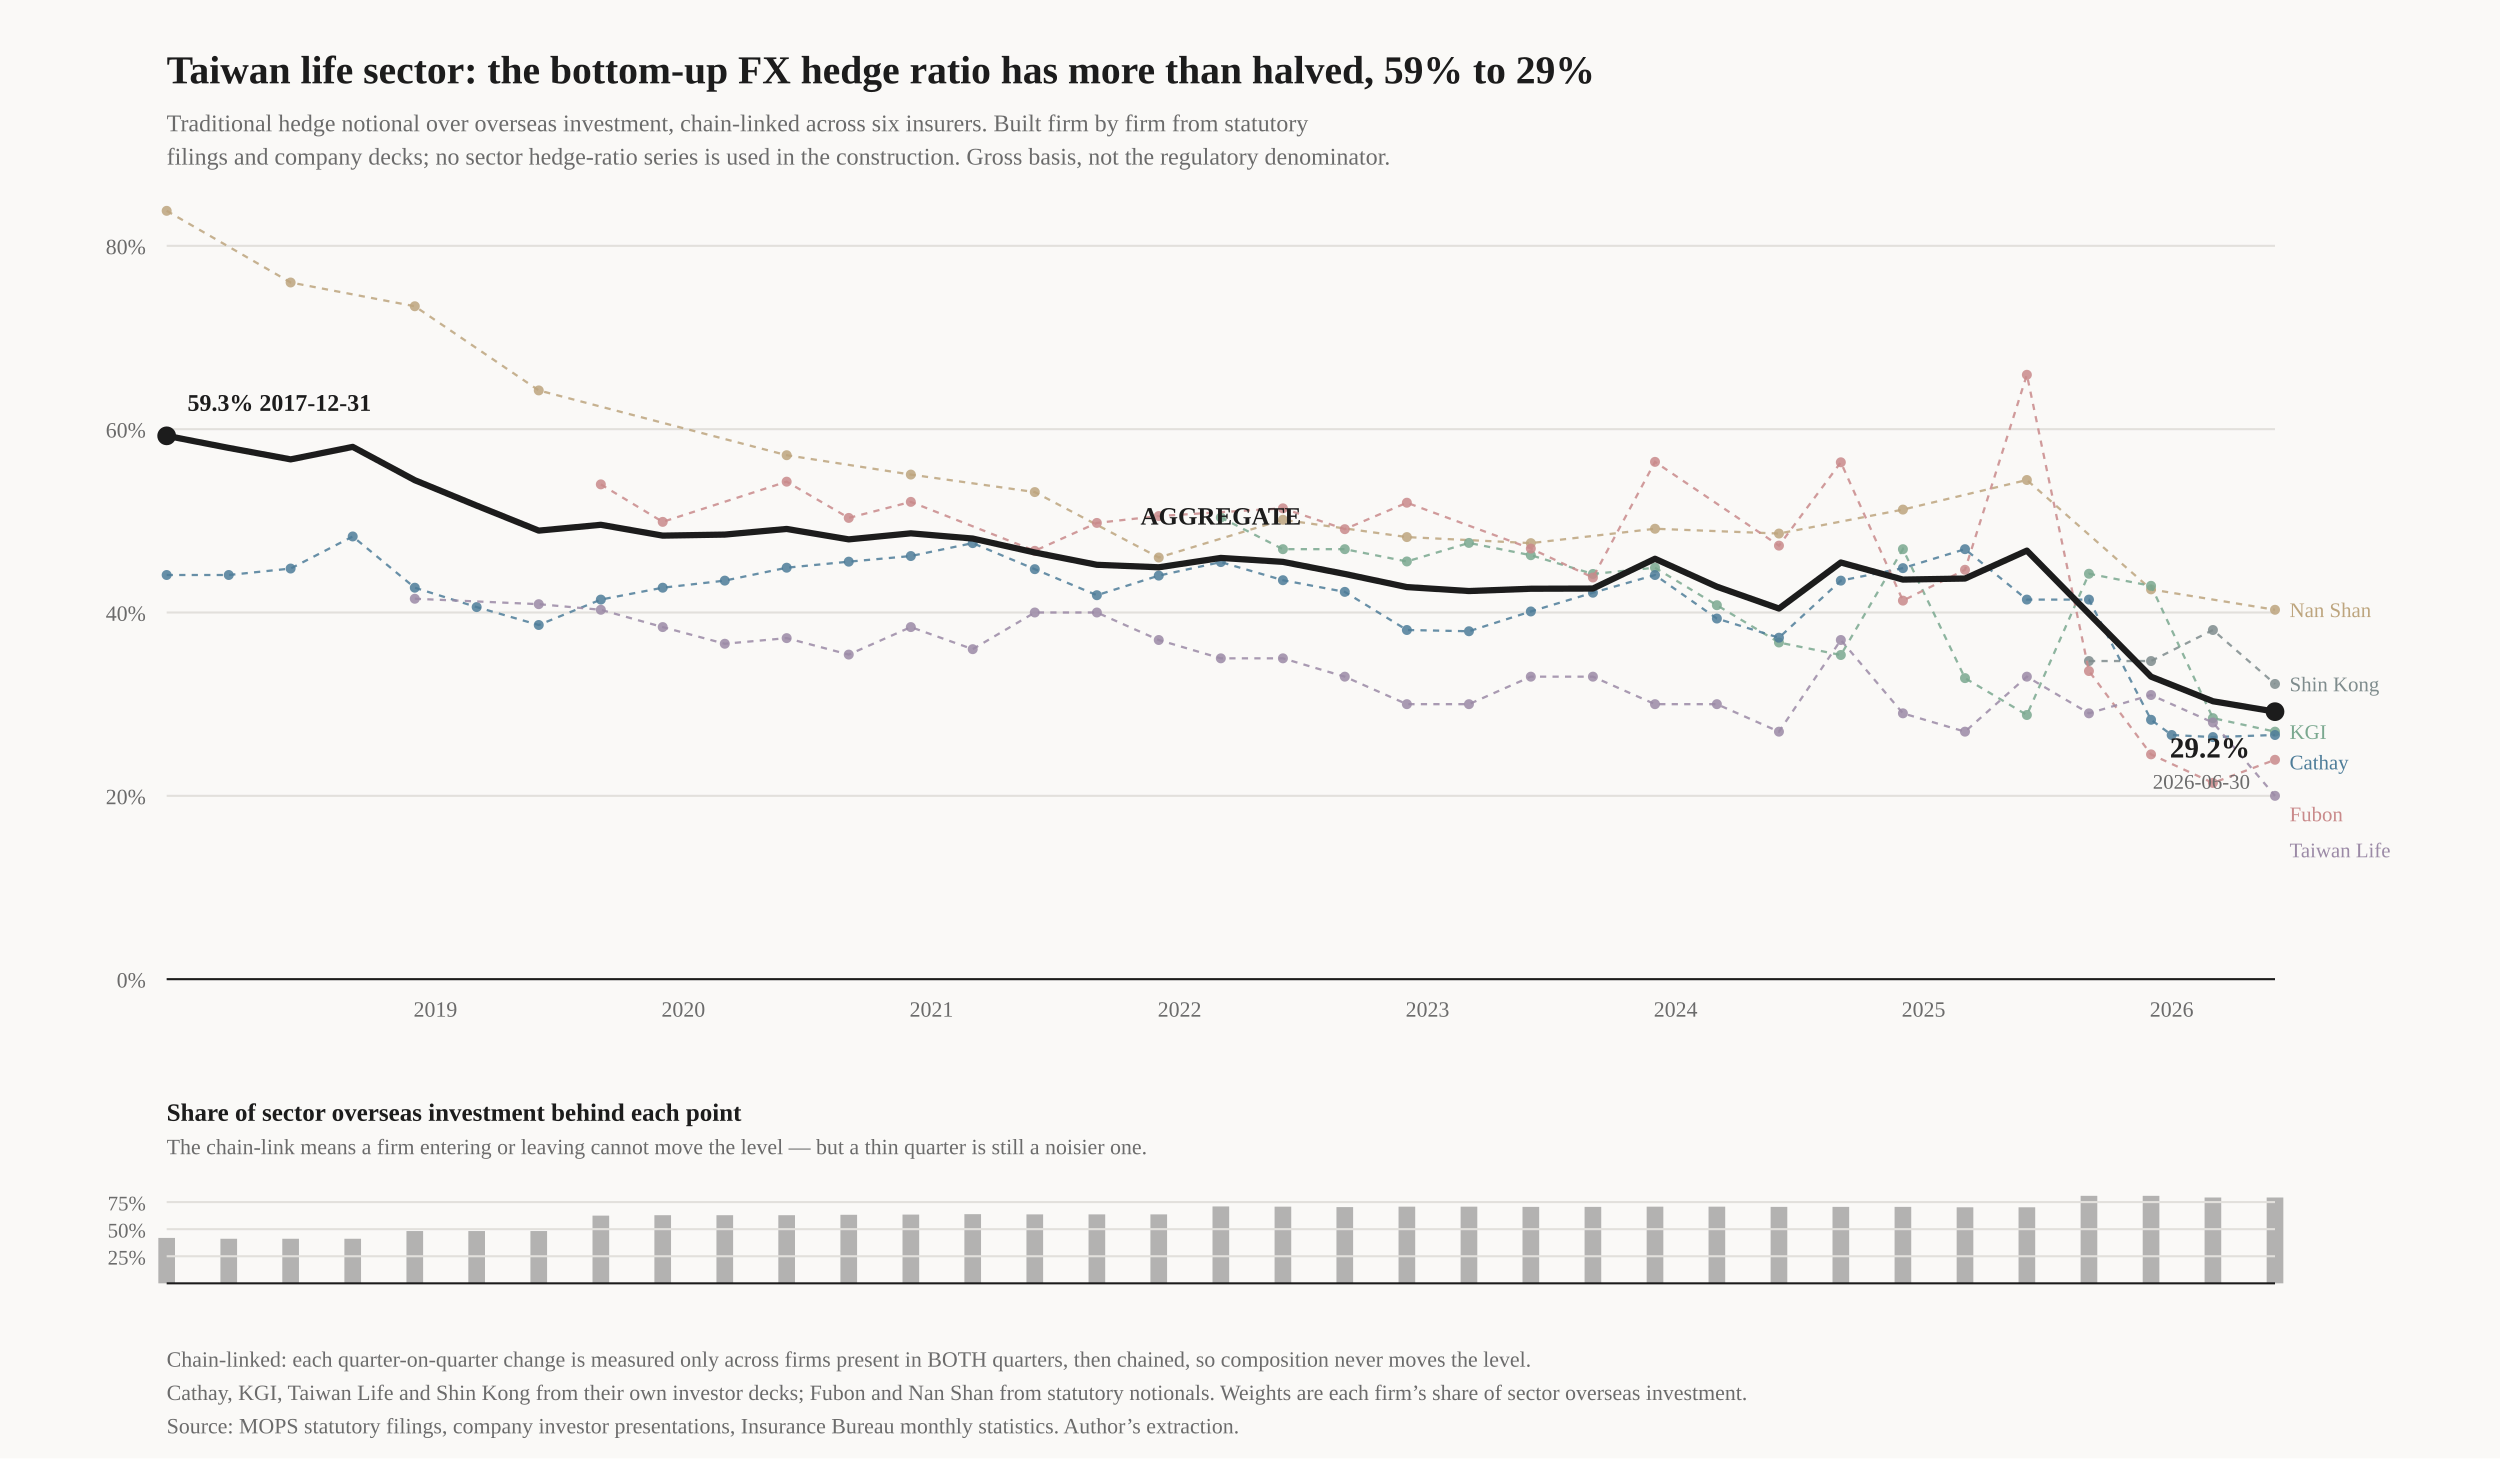
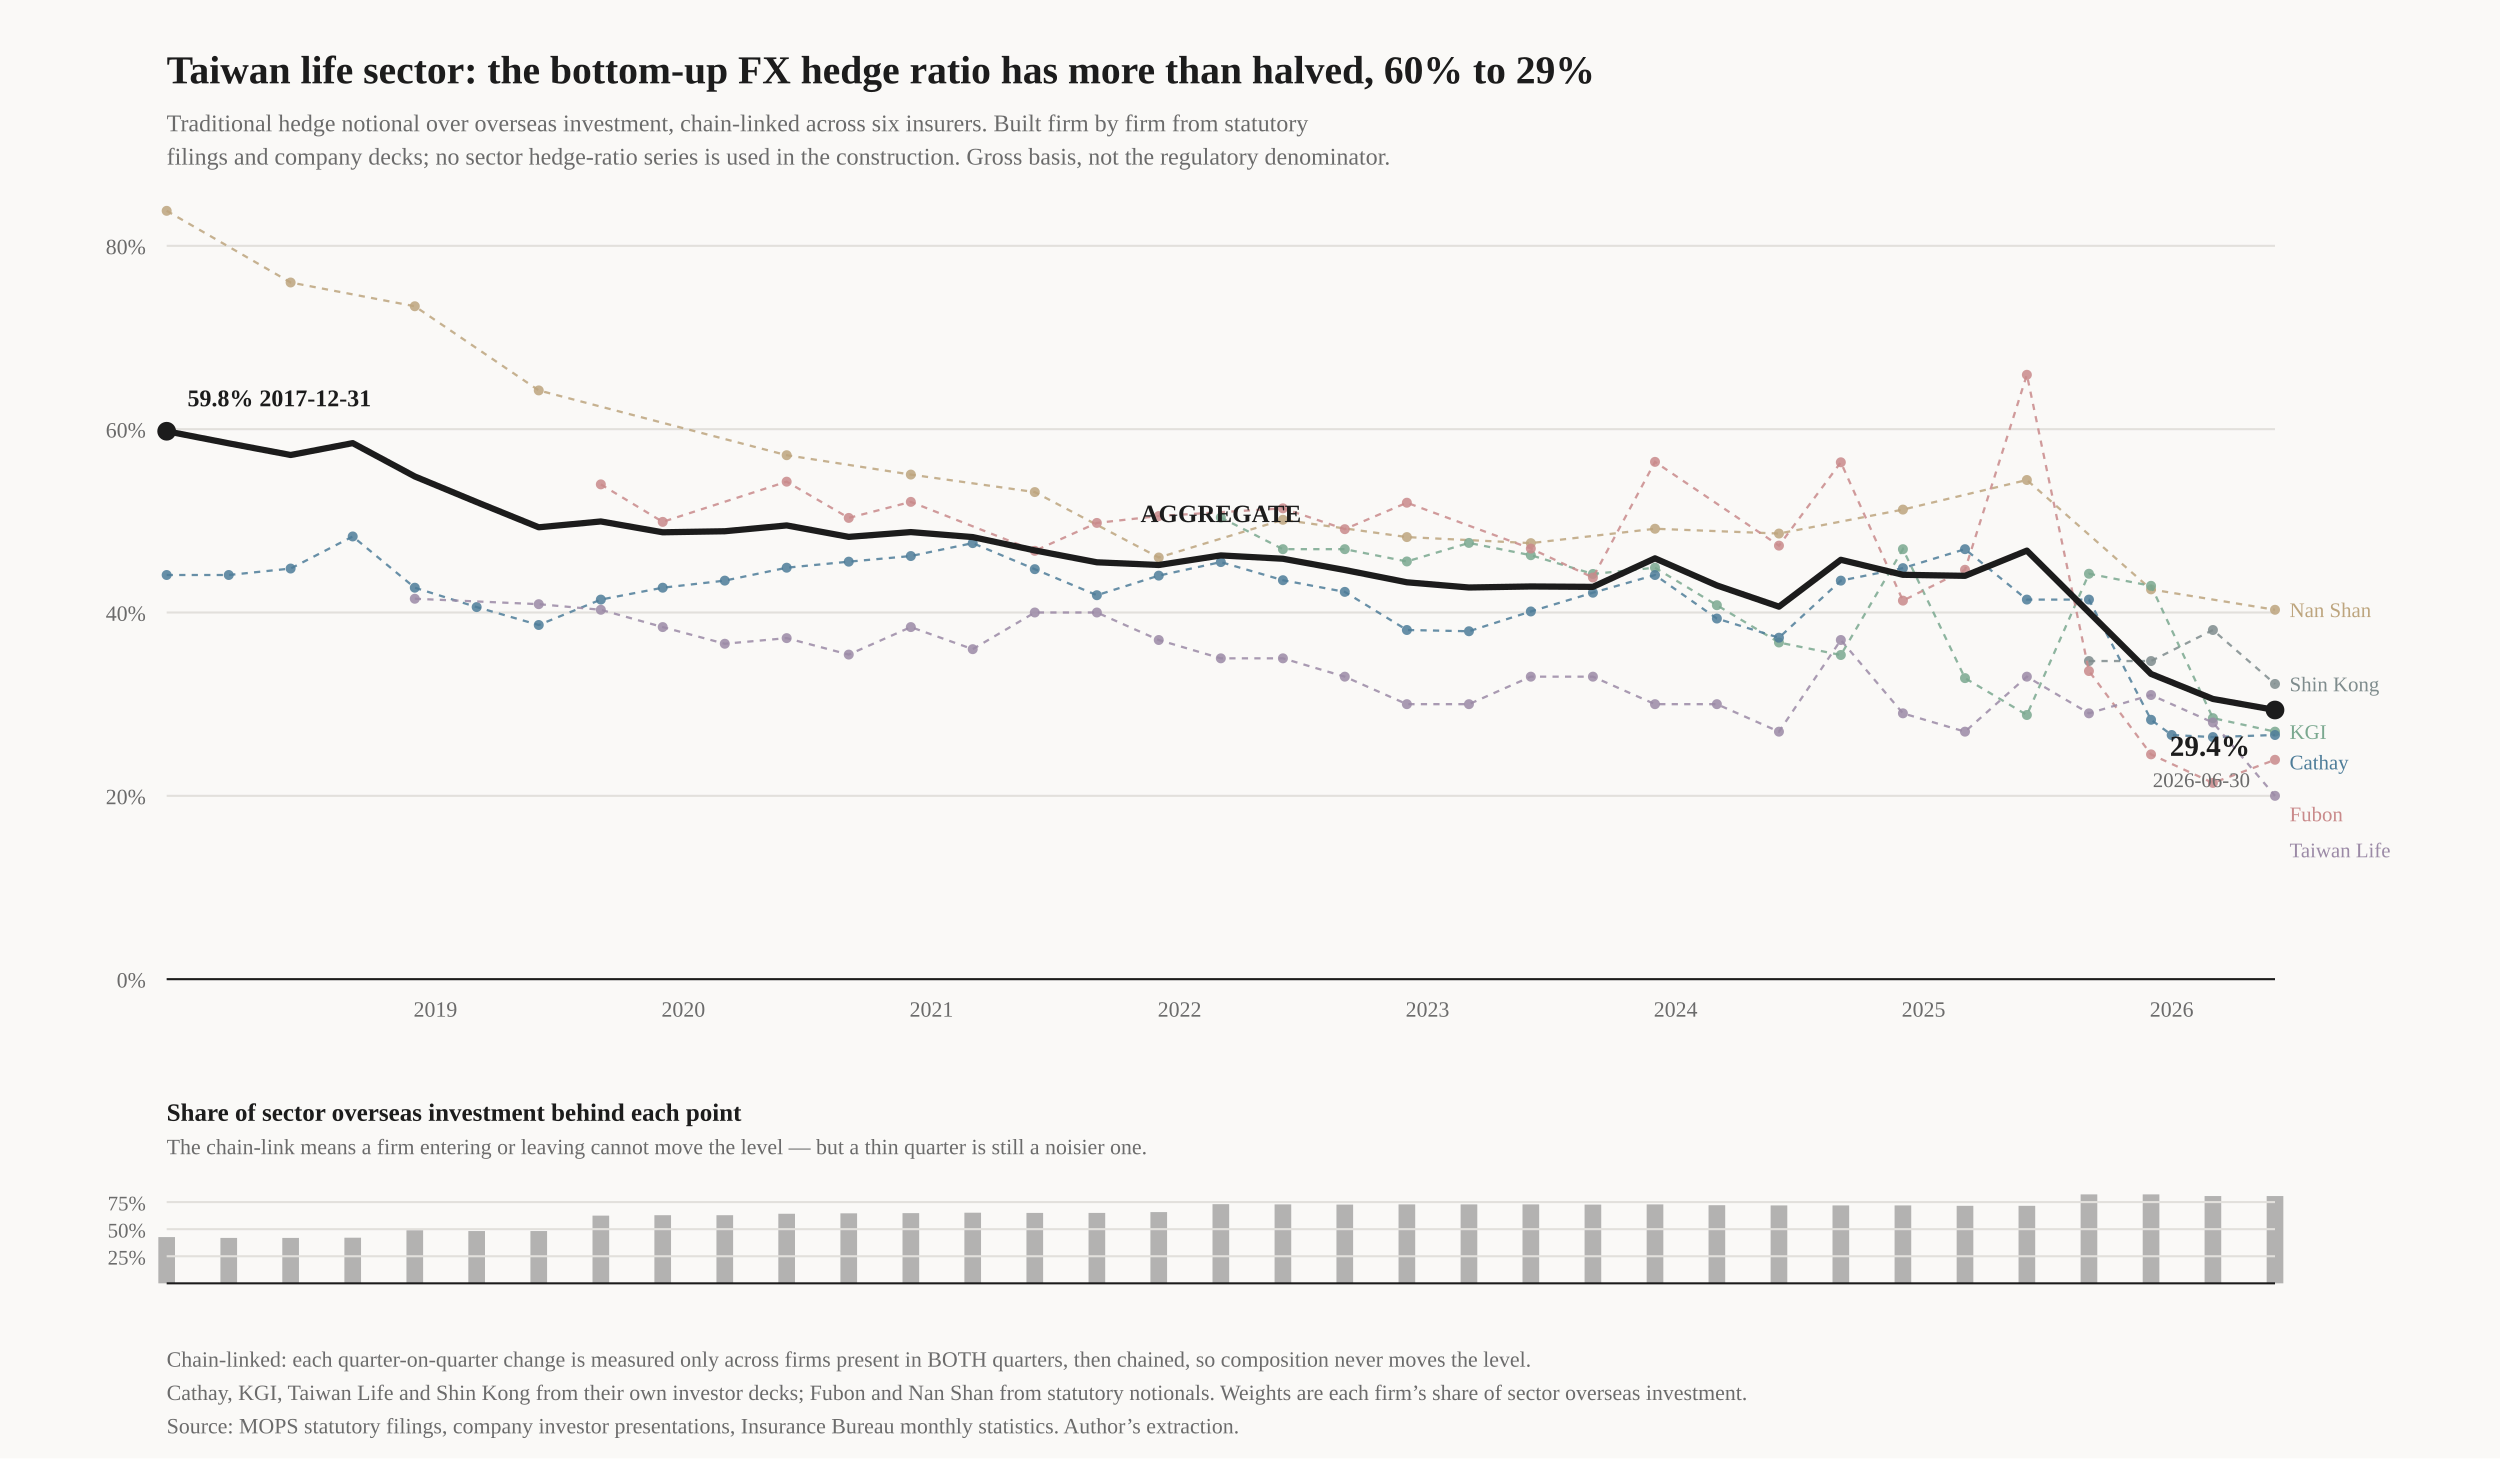
<svg xmlns="http://www.w3.org/2000/svg" width="1200" height="700" viewBox="0 0 1200 700">
  <rect width="1200" height="700" fill="#faf9f7" />
-   <text x="80.0" y="40.0" font-size="19" fill="#1c1c1c" text-anchor="start" font-weight="bold" font-family="Georgia,'Times New Roman',serif">Taiwan life sector: the bottom-up FX hedge ratio has more than halved, 59% to 29%</text>
+   <text x="80.0" y="40.0" font-size="19" fill="#1c1c1c" text-anchor="start" font-weight="bold" font-family="Georgia,'Times New Roman',serif">Taiwan life sector: the bottom-up FX hedge ratio has more than halved, 60% to 29%</text>
  <text x="80.0" y="63.0" font-size="11.5" fill="#6b6b6b" text-anchor="start" font-weight="normal" font-family="Georgia,'Times New Roman',serif">Traditional hedge notional over overseas investment, chain-linked across six insurers. Built firm by firm from statutory</text>
  <text x="80.0" y="79.0" font-size="11.5" fill="#6b6b6b" text-anchor="start" font-weight="normal" font-family="Georgia,'Times New Roman',serif">filings and company decks; no sector hedge-ratio series is used in the construction. Gross basis, not the regulatory denominator.</text>
  <line x1="80" y1="470.0" x2="1092" y2="470.0" stroke="#e2e0dc" stroke-width="1" />
  <text x="70.0" y="474.0" font-size="10.5" fill="#6b6b6b" text-anchor="end" font-weight="normal" font-family="Georgia,'Times New Roman',serif">0%</text>
  <line x1="80" y1="382.0" x2="1092" y2="382.0" stroke="#e2e0dc" stroke-width="1" />
  <text x="70.0" y="386.0" font-size="10.5" fill="#6b6b6b" text-anchor="end" font-weight="normal" font-family="Georgia,'Times New Roman',serif">20%</text>
  <line x1="80" y1="294.0" x2="1092" y2="294.0" stroke="#e2e0dc" stroke-width="1" />
  <text x="70.0" y="298.0" font-size="10.5" fill="#6b6b6b" text-anchor="end" font-weight="normal" font-family="Georgia,'Times New Roman',serif">40%</text>
  <line x1="80" y1="206.0" x2="1092" y2="206.0" stroke="#e2e0dc" stroke-width="1" />
  <text x="70.0" y="210.0" font-size="10.5" fill="#6b6b6b" text-anchor="end" font-weight="normal" font-family="Georgia,'Times New Roman',serif">60%</text>
  <line x1="80" y1="118.0" x2="1092" y2="118.0" stroke="#e2e0dc" stroke-width="1" />
  <text x="70.0" y="122.0" font-size="10.5" fill="#6b6b6b" text-anchor="end" font-weight="normal" font-family="Georgia,'Times New Roman',serif">80%</text>
  <text x="209.0" y="488.0" font-size="10.5" fill="#6b6b6b" text-anchor="middle" font-weight="normal" font-family="Georgia,'Times New Roman',serif">2019</text>
  <text x="328.0" y="488.0" font-size="10.5" fill="#6b6b6b" text-anchor="middle" font-weight="normal" font-family="Georgia,'Times New Roman',serif">2020</text>
  <text x="447.1" y="488.0" font-size="10.5" fill="#6b6b6b" text-anchor="middle" font-weight="normal" font-family="Georgia,'Times New Roman',serif">2021</text>
  <text x="566.2" y="488.0" font-size="10.5" fill="#6b6b6b" text-anchor="middle" font-weight="normal" font-family="Georgia,'Times New Roman',serif">2022</text>
  <text x="685.2" y="488.0" font-size="10.5" fill="#6b6b6b" text-anchor="middle" font-weight="normal" font-family="Georgia,'Times New Roman',serif">2023</text>
  <text x="804.3" y="488.0" font-size="10.5" fill="#6b6b6b" text-anchor="middle" font-weight="normal" font-family="Georgia,'Times New Roman',serif">2024</text>
  <text x="923.3" y="488.0" font-size="10.5" fill="#6b6b6b" text-anchor="middle" font-weight="normal" font-family="Georgia,'Times New Roman',serif">2025</text>
  <text x="1042.4" y="488.0" font-size="10.5" fill="#6b6b6b" text-anchor="middle" font-weight="normal" font-family="Georgia,'Times New Roman',serif">2026</text>
  <line x1="80" y1="470" x2="1092" y2="470" stroke="#1c1c1c" stroke-width="1" />
  <polyline points="80.0,101.2 139.5,135.6 199.1,147.0 258.6,187.4 377.6,218.5 437.2,227.8 496.7,236.2 556.2,267.6 615.8,249.5 675.3,257.8 734.8,260.7 794.4,253.8 853.9,256.1 913.4,244.6 972.9,230.4 1032.5,282.9 1092.0,292.7" fill="none" stroke="#bda57e" stroke-width="1.1" stroke-dasharray="3 3" opacity="0.85" />
  <circle cx="80.0" cy="101.2" r="2.4" fill="#bda57e" opacity="0.85" />
  <circle cx="139.5" cy="135.6" r="2.4" fill="#bda57e" opacity="0.85" />
  <circle cx="199.1" cy="147.0" r="2.4" fill="#bda57e" opacity="0.85" />
  <circle cx="258.6" cy="187.4" r="2.4" fill="#bda57e" opacity="0.85" />
  <circle cx="377.6" cy="218.5" r="2.4" fill="#bda57e" opacity="0.85" />
  <circle cx="437.2" cy="227.8" r="2.4" fill="#bda57e" opacity="0.85" />
  <circle cx="496.7" cy="236.2" r="2.4" fill="#bda57e" opacity="0.85" />
  <circle cx="556.2" cy="267.6" r="2.4" fill="#bda57e" opacity="0.85" />
  <circle cx="615.8" cy="249.5" r="2.4" fill="#bda57e" opacity="0.85" />
  <circle cx="675.3" cy="257.8" r="2.4" fill="#bda57e" opacity="0.85" />
  <circle cx="734.8" cy="260.7" r="2.4" fill="#bda57e" opacity="0.85" />
  <circle cx="794.4" cy="253.8" r="2.4" fill="#bda57e" opacity="0.85" />
  <circle cx="853.9" cy="256.1" r="2.4" fill="#bda57e" opacity="0.85" />
  <circle cx="913.4" cy="244.6" r="2.4" fill="#bda57e" opacity="0.85" />
  <circle cx="972.9" cy="230.4" r="2.4" fill="#bda57e" opacity="0.85" />
  <circle cx="1032.5" cy="282.9" r="2.4" fill="#bda57e" opacity="0.85" />
  <circle cx="1092.0" cy="292.7" r="2.4" fill="#bda57e" opacity="0.85" />
  <text x="1099.0" y="296.2" font-size="10" fill="#bda57e" text-anchor="start" font-weight="normal" font-family="Georgia,'Times New Roman',serif">Nan Shan</text>
  <polyline points="1002.7,317.3 1032.5,317.3 1062.2,302.4 1092.0,328.3" fill="none" stroke="#7f8c8d" stroke-width="1.1" stroke-dasharray="3 3" opacity="0.85" />
  <circle cx="1002.7" cy="317.3" r="2.4" fill="#7f8c8d" opacity="0.85" />
  <circle cx="1032.5" cy="317.3" r="2.4" fill="#7f8c8d" opacity="0.85" />
  <circle cx="1062.2" cy="302.4" r="2.4" fill="#7f8c8d" opacity="0.85" />
  <circle cx="1092.0" cy="328.3" r="2.4" fill="#7f8c8d" opacity="0.85" />
  <text x="1099.0" y="331.8" font-size="10" fill="#7f8c8d" text-anchor="start" font-weight="normal" font-family="Georgia,'Times New Roman',serif">Shin Kong</text>
  <polyline points="586.0,248.4 615.8,263.6 645.5,263.6 675.3,269.5 705.1,260.6 734.8,266.5 764.6,275.5 794.4,272.5 824.1,290.5 853.9,308.4 883.6,314.4 913.4,263.6 943.2,325.5 972.9,343.2 1002.7,275.4 1032.5,281.2 1062.2,344.7 1092.0,351.2" fill="none" stroke="#7aa88f" stroke-width="1.1" stroke-dasharray="3 3" opacity="0.85" />
  <circle cx="586.0" cy="248.4" r="2.4" fill="#7aa88f" opacity="0.85" />
  <circle cx="615.8" cy="263.6" r="2.4" fill="#7aa88f" opacity="0.85" />
  <circle cx="645.5" cy="263.6" r="2.4" fill="#7aa88f" opacity="0.85" />
  <circle cx="675.3" cy="269.5" r="2.4" fill="#7aa88f" opacity="0.85" />
  <circle cx="705.1" cy="260.6" r="2.4" fill="#7aa88f" opacity="0.85" />
  <circle cx="734.8" cy="266.5" r="2.4" fill="#7aa88f" opacity="0.85" />
  <circle cx="764.6" cy="275.5" r="2.4" fill="#7aa88f" opacity="0.85" />
  <circle cx="794.4" cy="272.5" r="2.4" fill="#7aa88f" opacity="0.85" />
  <circle cx="824.1" cy="290.5" r="2.4" fill="#7aa88f" opacity="0.85" />
  <circle cx="853.9" cy="308.4" r="2.4" fill="#7aa88f" opacity="0.85" />
  <circle cx="883.6" cy="314.4" r="2.4" fill="#7aa88f" opacity="0.85" />
  <circle cx="913.4" cy="263.6" r="2.4" fill="#7aa88f" opacity="0.85" />
  <circle cx="943.2" cy="325.5" r="2.4" fill="#7aa88f" opacity="0.85" />
  <circle cx="972.9" cy="343.2" r="2.4" fill="#7aa88f" opacity="0.85" />
  <circle cx="1002.7" cy="275.4" r="2.4" fill="#7aa88f" opacity="0.85" />
  <circle cx="1032.5" cy="281.2" r="2.4" fill="#7aa88f" opacity="0.85" />
  <circle cx="1062.2" cy="344.7" r="2.4" fill="#7aa88f" opacity="0.85" />
  <circle cx="1092.0" cy="351.2" r="2.4" fill="#7aa88f" opacity="0.85" />
  <text x="1099.0" y="354.7" font-size="10" fill="#7aa88f" text-anchor="start" font-weight="normal" font-family="Georgia,'Times New Roman',serif">KGI</text>
  <polyline points="80.0,276.0 109.8,276.0 139.5,272.9 169.3,257.5 199.1,282.1 228.8,291.4 258.6,300.0 288.4,287.8 318.1,282.1 347.9,278.7 377.6,272.5 407.4,269.6 437.2,266.9 466.9,260.7 496.7,273.2 526.5,285.7 556.2,276.3 586.0,269.8 615.8,278.5 645.5,284.1 675.3,302.4 705.1,303.0 734.8,293.5 764.6,284.5 794.4,276.0 824.1,296.9 853.9,306.1 883.6,278.7 913.4,272.7 943.2,263.6 972.9,287.8 1002.7,287.8 1032.5,345.5 1042.4,352.8 1062.2,353.8 1092.0,352.8" fill="none" stroke="#4e7d99" stroke-width="1.1" stroke-dasharray="3 3" opacity="0.85" />
  <circle cx="80.0" cy="276.0" r="2.4" fill="#4e7d99" opacity="0.85" />
  <circle cx="109.8" cy="276.0" r="2.4" fill="#4e7d99" opacity="0.85" />
  <circle cx="139.5" cy="272.9" r="2.4" fill="#4e7d99" opacity="0.85" />
  <circle cx="169.3" cy="257.5" r="2.4" fill="#4e7d99" opacity="0.85" />
  <circle cx="199.1" cy="282.1" r="2.4" fill="#4e7d99" opacity="0.85" />
  <circle cx="228.8" cy="291.4" r="2.4" fill="#4e7d99" opacity="0.85" />
  <circle cx="258.6" cy="300.0" r="2.4" fill="#4e7d99" opacity="0.85" />
  <circle cx="288.4" cy="287.8" r="2.4" fill="#4e7d99" opacity="0.85" />
  <circle cx="318.1" cy="282.1" r="2.4" fill="#4e7d99" opacity="0.85" />
  <circle cx="347.9" cy="278.7" r="2.4" fill="#4e7d99" opacity="0.85" />
  <circle cx="377.6" cy="272.5" r="2.4" fill="#4e7d99" opacity="0.85" />
  <circle cx="407.4" cy="269.6" r="2.4" fill="#4e7d99" opacity="0.85" />
  <circle cx="437.2" cy="266.9" r="2.4" fill="#4e7d99" opacity="0.85" />
  <circle cx="466.9" cy="260.7" r="2.4" fill="#4e7d99" opacity="0.85" />
  <circle cx="496.7" cy="273.2" r="2.4" fill="#4e7d99" opacity="0.85" />
  <circle cx="526.5" cy="285.7" r="2.4" fill="#4e7d99" opacity="0.85" />
  <circle cx="556.2" cy="276.3" r="2.4" fill="#4e7d99" opacity="0.85" />
  <circle cx="586.0" cy="269.8" r="2.4" fill="#4e7d99" opacity="0.85" />
  <circle cx="615.8" cy="278.5" r="2.4" fill="#4e7d99" opacity="0.85" />
  <circle cx="645.5" cy="284.1" r="2.4" fill="#4e7d99" opacity="0.85" />
  <circle cx="675.3" cy="302.4" r="2.4" fill="#4e7d99" opacity="0.85" />
  <circle cx="705.1" cy="303.0" r="2.4" fill="#4e7d99" opacity="0.85" />
  <circle cx="734.8" cy="293.5" r="2.4" fill="#4e7d99" opacity="0.85" />
  <circle cx="764.6" cy="284.5" r="2.4" fill="#4e7d99" opacity="0.85" />
  <circle cx="794.4" cy="276.0" r="2.4" fill="#4e7d99" opacity="0.85" />
  <circle cx="824.1" cy="296.9" r="2.4" fill="#4e7d99" opacity="0.85" />
  <circle cx="853.9" cy="306.1" r="2.4" fill="#4e7d99" opacity="0.85" />
  <circle cx="883.6" cy="278.7" r="2.4" fill="#4e7d99" opacity="0.85" />
  <circle cx="913.4" cy="272.7" r="2.4" fill="#4e7d99" opacity="0.85" />
  <circle cx="943.2" cy="263.6" r="2.4" fill="#4e7d99" opacity="0.85" />
  <circle cx="972.9" cy="287.8" r="2.4" fill="#4e7d99" opacity="0.85" />
  <circle cx="1002.7" cy="287.8" r="2.4" fill="#4e7d99" opacity="0.85" />
  <circle cx="1032.5" cy="345.5" r="2.4" fill="#4e7d99" opacity="0.85" />
  <circle cx="1042.4" cy="352.8" r="2.4" fill="#4e7d99" opacity="0.85" />
  <circle cx="1062.2" cy="353.8" r="2.4" fill="#4e7d99" opacity="0.85" />
  <circle cx="1092.0" cy="352.8" r="2.4" fill="#4e7d99" opacity="0.85" />
  <text x="1099.0" y="369.3" font-size="10" fill="#4e7d99" text-anchor="start" font-weight="normal" font-family="Georgia,'Times New Roman',serif">Cathay</text>
  <polyline points="288.4,232.5 318.1,250.5 377.6,231.2 407.4,248.6 437.2,240.9 496.7,264.4 526.5,251.0 556.2,247.7 615.8,244.0 645.5,254.0 675.3,241.3 734.8,263.3 764.6,277.2 794.4,221.7 853.9,261.9 883.6,221.9 913.4,288.3 943.2,273.5 972.9,179.9 1002.7,322.1 1032.5,362.1 1062.2,375.8 1092.0,364.7" fill="none" stroke="#c98a8b" stroke-width="1.1" stroke-dasharray="3 3" opacity="0.85" />
  <circle cx="288.4" cy="232.5" r="2.4" fill="#c98a8b" opacity="0.85" />
  <circle cx="318.1" cy="250.5" r="2.4" fill="#c98a8b" opacity="0.85" />
  <circle cx="377.6" cy="231.2" r="2.4" fill="#c98a8b" opacity="0.85" />
  <circle cx="407.4" cy="248.6" r="2.4" fill="#c98a8b" opacity="0.85" />
  <circle cx="437.2" cy="240.9" r="2.4" fill="#c98a8b" opacity="0.85" />
  <circle cx="496.7" cy="264.4" r="2.4" fill="#c98a8b" opacity="0.85" />
  <circle cx="526.5" cy="251.0" r="2.4" fill="#c98a8b" opacity="0.85" />
  <circle cx="556.2" cy="247.7" r="2.4" fill="#c98a8b" opacity="0.85" />
  <circle cx="615.8" cy="244.0" r="2.4" fill="#c98a8b" opacity="0.85" />
  <circle cx="645.5" cy="254.0" r="2.4" fill="#c98a8b" opacity="0.85" />
  <circle cx="675.3" cy="241.3" r="2.4" fill="#c98a8b" opacity="0.85" />
  <circle cx="734.8" cy="263.3" r="2.4" fill="#c98a8b" opacity="0.85" />
  <circle cx="764.6" cy="277.2" r="2.4" fill="#c98a8b" opacity="0.85" />
  <circle cx="794.4" cy="221.7" r="2.4" fill="#c98a8b" opacity="0.85" />
  <circle cx="853.9" cy="261.9" r="2.4" fill="#c98a8b" opacity="0.85" />
  <circle cx="883.6" cy="221.9" r="2.4" fill="#c98a8b" opacity="0.85" />
  <circle cx="913.4" cy="288.3" r="2.4" fill="#c98a8b" opacity="0.85" />
  <circle cx="943.2" cy="273.5" r="2.4" fill="#c98a8b" opacity="0.85" />
  <circle cx="972.9" cy="179.9" r="2.4" fill="#c98a8b" opacity="0.85" />
  <circle cx="1002.7" cy="322.1" r="2.4" fill="#c98a8b" opacity="0.85" />
  <circle cx="1032.5" cy="362.1" r="2.4" fill="#c98a8b" opacity="0.85" />
  <circle cx="1062.2" cy="375.8" r="2.4" fill="#c98a8b" opacity="0.85" />
  <circle cx="1092.0" cy="364.7" r="2.4" fill="#c98a8b" opacity="0.85" />
  <text x="1099.0" y="394.2" font-size="10" fill="#c98a8b" text-anchor="start" font-weight="normal" font-family="Georgia,'Times New Roman',serif">Fubon</text>
  <polyline points="199.1,287.4 258.6,290.0 288.4,292.7 318.1,301.0 347.9,309.0 377.6,306.3 407.4,314.2 437.2,301.0 466.9,311.6 496.7,294.0 526.5,294.0 556.2,307.2 586.0,316.0 615.8,316.0 645.5,324.8 675.3,338.0 705.1,338.0 734.8,324.8 764.6,324.8 794.4,338.0 824.1,338.0 853.9,351.2 883.6,307.2 913.4,342.4 943.2,351.2 972.9,324.8 1002.7,342.4 1032.5,333.6 1062.2,346.8 1092.0,382.0" fill="none" stroke="#9b8aa6" stroke-width="1.1" stroke-dasharray="3 3" opacity="0.85" />
  <circle cx="199.1" cy="287.4" r="2.4" fill="#9b8aa6" opacity="0.85" />
  <circle cx="258.6" cy="290.0" r="2.4" fill="#9b8aa6" opacity="0.85" />
  <circle cx="288.4" cy="292.7" r="2.4" fill="#9b8aa6" opacity="0.85" />
  <circle cx="318.1" cy="301.0" r="2.4" fill="#9b8aa6" opacity="0.85" />
  <circle cx="347.9" cy="309.0" r="2.4" fill="#9b8aa6" opacity="0.85" />
  <circle cx="377.6" cy="306.3" r="2.4" fill="#9b8aa6" opacity="0.85" />
  <circle cx="407.4" cy="314.2" r="2.4" fill="#9b8aa6" opacity="0.85" />
  <circle cx="437.2" cy="301.0" r="2.4" fill="#9b8aa6" opacity="0.85" />
  <circle cx="466.9" cy="311.6" r="2.4" fill="#9b8aa6" opacity="0.85" />
  <circle cx="496.7" cy="294.0" r="2.4" fill="#9b8aa6" opacity="0.85" />
  <circle cx="526.5" cy="294.0" r="2.4" fill="#9b8aa6" opacity="0.85" />
  <circle cx="556.2" cy="307.2" r="2.4" fill="#9b8aa6" opacity="0.85" />
  <circle cx="586.0" cy="316.0" r="2.4" fill="#9b8aa6" opacity="0.85" />
  <circle cx="615.8" cy="316.0" r="2.4" fill="#9b8aa6" opacity="0.85" />
  <circle cx="645.5" cy="324.8" r="2.4" fill="#9b8aa6" opacity="0.85" />
  <circle cx="675.3" cy="338.0" r="2.4" fill="#9b8aa6" opacity="0.85" />
  <circle cx="705.1" cy="338.0" r="2.4" fill="#9b8aa6" opacity="0.85" />
  <circle cx="734.8" cy="324.8" r="2.4" fill="#9b8aa6" opacity="0.85" />
  <circle cx="764.6" cy="324.8" r="2.4" fill="#9b8aa6" opacity="0.85" />
  <circle cx="794.4" cy="338.0" r="2.4" fill="#9b8aa6" opacity="0.85" />
  <circle cx="824.1" cy="338.0" r="2.4" fill="#9b8aa6" opacity="0.85" />
  <circle cx="853.9" cy="351.2" r="2.4" fill="#9b8aa6" opacity="0.85" />
  <circle cx="883.6" cy="307.2" r="2.4" fill="#9b8aa6" opacity="0.85" />
  <circle cx="913.4" cy="342.4" r="2.4" fill="#9b8aa6" opacity="0.85" />
  <circle cx="943.2" cy="351.2" r="2.4" fill="#9b8aa6" opacity="0.85" />
  <circle cx="972.9" cy="324.8" r="2.4" fill="#9b8aa6" opacity="0.85" />
  <circle cx="1002.7" cy="342.4" r="2.4" fill="#9b8aa6" opacity="0.85" />
  <circle cx="1032.5" cy="333.6" r="2.4" fill="#9b8aa6" opacity="0.85" />
  <circle cx="1062.2" cy="346.8" r="2.4" fill="#9b8aa6" opacity="0.85" />
  <circle cx="1092.0" cy="382.0" r="2.4" fill="#9b8aa6" opacity="0.85" />
  <text x="1099.0" y="411.5" font-size="10" fill="#9b8aa6" text-anchor="start" font-weight="normal" font-family="Georgia,'Times New Roman',serif">Taiwan Life</text>
-   <polyline points="80.0,209.2 109.8,215.0 139.5,220.5 169.3,214.5 199.1,230.5 228.8,242.7 258.6,254.7 288.4,251.9 318.1,257.1 347.9,256.6 377.6,253.9 407.4,258.9 437.2,256.0 466.9,258.5 496.7,265.2 526.5,271.1 556.2,272.3 586.0,267.8 615.8,269.7 645.5,275.5 675.3,281.8 705.1,283.7 734.8,282.6 764.6,282.5 794.4,268.2 824.1,281.6 853.9,292.1 883.6,270.0 913.4,278.2 943.2,277.7 972.9,264.3 1002.7,294.6 1032.5,324.8 1062.2,336.6 1092.0,341.6" fill="none" stroke="#1c1c1c" stroke-width="3" stroke-linejoin="round" />
-   <circle cx="80.0" cy="209.2" r="4.5" fill="#1c1c1c" />
-   <circle cx="1092.0" cy="341.6" r="4.5" fill="#1c1c1c" />
-   <text x="90.0" y="197.2" font-size="11.5" fill="#1c1c1c" text-anchor="start" font-weight="bold" font-family="Georgia,'Times New Roman',serif">59.3%  2017-12-31</text>
-   <text x="1080.0" y="363.6" font-size="14" fill="#1c1c1c" text-anchor="end" font-weight="bold" font-family="Georgia,'Times New Roman',serif">29.2%</text>
-   <text x="1080.0" y="378.6" font-size="10" fill="#6b6b6b" text-anchor="end" font-weight="normal" font-family="Georgia,'Times New Roman',serif">2026-06-30</text>
-   <text x="586.0" y="251.8" font-size="12" fill="#1c1c1c" text-anchor="middle" font-weight="bold" font-family="Georgia,'Times New Roman',serif">AGGREGATE</text>
+   <polyline points="80.0,207.0 109.8,212.8 139.5,218.4 169.3,212.7 199.1,228.7 228.8,241.0 258.6,253.1 288.4,250.3 318.1,255.5 347.9,255.0 377.6,252.2 407.4,257.7 437.2,255.4 466.9,257.8 496.7,264.2 526.5,269.9 556.2,271.2 586.0,266.6 615.8,268.2 645.5,273.6 675.3,279.5 705.1,282.0 734.8,281.5 764.6,281.7 794.4,268.0 824.1,281.0 853.9,291.2 883.6,268.7 913.4,275.9 943.2,276.4 972.9,264.3 1002.7,293.9 1032.5,323.5 1062.2,335.5 1092.0,340.8" fill="none" stroke="#1c1c1c" stroke-width="3" stroke-linejoin="round" />
+   <circle cx="80.0" cy="207.0" r="4.5" fill="#1c1c1c" />
+   <circle cx="1092.0" cy="340.8" r="4.5" fill="#1c1c1c" />
+   <text x="90.0" y="195.0" font-size="11.5" fill="#1c1c1c" text-anchor="start" font-weight="bold" font-family="Georgia,'Times New Roman',serif">59.8%  2017-12-31</text>
+   <text x="1080.0" y="362.8" font-size="14" fill="#1c1c1c" text-anchor="end" font-weight="bold" font-family="Georgia,'Times New Roman',serif">29.4%</text>
+   <text x="1080.0" y="377.8" font-size="10" fill="#6b6b6b" text-anchor="end" font-weight="normal" font-family="Georgia,'Times New Roman',serif">2026-06-30</text>
+   <text x="586.0" y="250.6" font-size="12" fill="#1c1c1c" text-anchor="middle" font-weight="bold" font-family="Georgia,'Times New Roman',serif">AGGREGATE</text>
  <text x="80.0" y="538.0" font-size="12" fill="#1c1c1c" text-anchor="start" font-weight="bold" font-family="Georgia,'Times New Roman',serif">Share of sector overseas investment behind each point</text>
  <text x="80.0" y="554.0" font-size="10.5" fill="#6b6b6b" text-anchor="start" font-weight="normal" font-family="Georgia,'Times New Roman',serif">The chain-link means a firm entering or leaving cannot move the level — but a thin quarter is still a noisier one.</text>
-   <rect x="76.0" y="594.2" width="8" height="21.8" fill="#6b6b6b" opacity="0.5" />
-   <rect x="105.8" y="594.6" width="8" height="21.4" fill="#6b6b6b" opacity="0.5" />
-   <rect x="135.5" y="594.6" width="8" height="21.4" fill="#6b6b6b" opacity="0.5" />
-   <rect x="165.3" y="594.6" width="8" height="21.4" fill="#6b6b6b" opacity="0.5" />
-   <rect x="195.1" y="590.9" width="8" height="25.1" fill="#6b6b6b" opacity="0.5" />
+   <rect x="76.0" y="593.8" width="8" height="22.2" fill="#6b6b6b" opacity="0.5" />
+   <rect x="105.8" y="594.2" width="8" height="21.8" fill="#6b6b6b" opacity="0.5" />
+   <rect x="135.5" y="594.2" width="8" height="21.8" fill="#6b6b6b" opacity="0.5" />
+   <rect x="165.3" y="594.1" width="8" height="21.9" fill="#6b6b6b" opacity="0.5" />
+   <rect x="195.1" y="590.5" width="8" height="25.5" fill="#6b6b6b" opacity="0.5" />
  <rect x="224.8" y="590.9" width="8" height="25.1" fill="#6b6b6b" opacity="0.5" />
  <rect x="254.6" y="590.9" width="8" height="25.1" fill="#6b6b6b" opacity="0.5" />
  <rect x="284.4" y="583.5" width="8" height="32.5" fill="#6b6b6b" opacity="0.5" />
  <rect x="314.1" y="583.3" width="8" height="32.7" fill="#6b6b6b" opacity="0.5" />
  <rect x="343.9" y="583.3" width="8" height="32.7" fill="#6b6b6b" opacity="0.5" />
-   <rect x="373.6" y="583.3" width="8" height="32.7" fill="#6b6b6b" opacity="0.5" />
-   <rect x="403.4" y="583.1" width="8" height="32.9" fill="#6b6b6b" opacity="0.5" />
-   <rect x="433.2" y="583.0" width="8" height="33.0" fill="#6b6b6b" opacity="0.5" />
-   <rect x="462.9" y="582.8" width="8" height="33.2" fill="#6b6b6b" opacity="0.5" />
-   <rect x="492.7" y="582.9" width="8" height="33.1" fill="#6b6b6b" opacity="0.5" />
-   <rect x="522.5" y="582.9" width="8" height="33.1" fill="#6b6b6b" opacity="0.5" />
-   <rect x="552.2" y="582.9" width="8" height="33.1" fill="#6b6b6b" opacity="0.5" />
-   <rect x="582.0" y="579.1" width="8" height="36.9" fill="#6b6b6b" opacity="0.5" />
-   <rect x="611.8" y="579.2" width="8" height="36.8" fill="#6b6b6b" opacity="0.5" />
-   <rect x="641.5" y="579.4" width="8" height="36.6" fill="#6b6b6b" opacity="0.5" />
-   <rect x="671.3" y="579.2" width="8" height="36.8" fill="#6b6b6b" opacity="0.5" />
-   <rect x="701.1" y="579.2" width="8" height="36.8" fill="#6b6b6b" opacity="0.5" />
-   <rect x="730.8" y="579.3" width="8" height="36.7" fill="#6b6b6b" opacity="0.5" />
-   <rect x="760.6" y="579.3" width="8" height="36.7" fill="#6b6b6b" opacity="0.5" />
-   <rect x="790.4" y="579.2" width="8" height="36.8" fill="#6b6b6b" opacity="0.5" />
-   <rect x="820.1" y="579.2" width="8" height="36.8" fill="#6b6b6b" opacity="0.5" />
-   <rect x="849.9" y="579.3" width="8" height="36.7" fill="#6b6b6b" opacity="0.5" />
-   <rect x="879.6" y="579.3" width="8" height="36.7" fill="#6b6b6b" opacity="0.5" />
-   <rect x="909.4" y="579.3" width="8" height="36.7" fill="#6b6b6b" opacity="0.5" />
-   <rect x="939.2" y="579.5" width="8" height="36.5" fill="#6b6b6b" opacity="0.5" />
-   <rect x="968.9" y="579.5" width="8" height="36.5" fill="#6b6b6b" opacity="0.5" />
-   <rect x="998.7" y="574.0" width="8" height="42.0" fill="#6b6b6b" opacity="0.5" />
-   <rect x="1028.5" y="574.0" width="8" height="42.0" fill="#6b6b6b" opacity="0.5" />
-   <rect x="1058.2" y="574.8" width="8" height="41.2" fill="#6b6b6b" opacity="0.5" />
-   <rect x="1088.0" y="574.8" width="8" height="41.2" fill="#6b6b6b" opacity="0.5" />
+   <rect x="373.6" y="582.6" width="8" height="33.4" fill="#6b6b6b" opacity="0.5" />
+   <rect x="403.4" y="582.4" width="8" height="33.6" fill="#6b6b6b" opacity="0.5" />
+   <rect x="433.2" y="582.3" width="8" height="33.7" fill="#6b6b6b" opacity="0.5" />
+   <rect x="462.9" y="582.1" width="8" height="33.9" fill="#6b6b6b" opacity="0.5" />
+   <rect x="492.7" y="582.2" width="8" height="33.8" fill="#6b6b6b" opacity="0.5" />
+   <rect x="522.5" y="582.2" width="8" height="33.8" fill="#6b6b6b" opacity="0.5" />
+   <rect x="552.2" y="581.8" width="8" height="34.2" fill="#6b6b6b" opacity="0.5" />
+   <rect x="582.0" y="578.0" width="8" height="38.0" fill="#6b6b6b" opacity="0.5" />
+   <rect x="611.8" y="578.1" width="8" height="37.9" fill="#6b6b6b" opacity="0.5" />
+   <rect x="641.5" y="578.2" width="8" height="37.8" fill="#6b6b6b" opacity="0.5" />
+   <rect x="671.3" y="578.1" width="8" height="37.9" fill="#6b6b6b" opacity="0.5" />
+   <rect x="701.1" y="578.1" width="8" height="37.9" fill="#6b6b6b" opacity="0.5" />
+   <rect x="730.8" y="578.1" width="8" height="37.9" fill="#6b6b6b" opacity="0.5" />
+   <rect x="760.6" y="578.2" width="8" height="37.8" fill="#6b6b6b" opacity="0.5" />
+   <rect x="790.4" y="578.1" width="8" height="37.9" fill="#6b6b6b" opacity="0.5" />
+   <rect x="820.1" y="578.5" width="8" height="37.5" fill="#6b6b6b" opacity="0.5" />
+   <rect x="849.9" y="578.6" width="8" height="37.4" fill="#6b6b6b" opacity="0.5" />
+   <rect x="879.6" y="578.6" width="8" height="37.4" fill="#6b6b6b" opacity="0.5" />
+   <rect x="909.4" y="578.6" width="8" height="37.4" fill="#6b6b6b" opacity="0.5" />
+   <rect x="939.2" y="578.8" width="8" height="37.2" fill="#6b6b6b" opacity="0.5" />
+   <rect x="968.9" y="578.8" width="8" height="37.2" fill="#6b6b6b" opacity="0.5" />
+   <rect x="998.7" y="573.3" width="8" height="42.7" fill="#6b6b6b" opacity="0.5" />
+   <rect x="1028.5" y="573.3" width="8" height="42.7" fill="#6b6b6b" opacity="0.5" />
+   <rect x="1058.2" y="574.1" width="8" height="41.9" fill="#6b6b6b" opacity="0.5" />
+   <rect x="1088.0" y="574.1" width="8" height="41.9" fill="#6b6b6b" opacity="0.5" />
  <line x1="80" y1="603.0" x2="1092" y2="603.0" stroke="#e2e0dc" stroke-width="1" />
  <text x="70.0" y="607.0" font-size="10" fill="#6b6b6b" text-anchor="end" font-weight="normal" font-family="Georgia,'Times New Roman',serif">25%</text>
  <line x1="80" y1="590.0" x2="1092" y2="590.0" stroke="#e2e0dc" stroke-width="1" />
  <text x="70.0" y="594.0" font-size="10" fill="#6b6b6b" text-anchor="end" font-weight="normal" font-family="Georgia,'Times New Roman',serif">50%</text>
  <line x1="80" y1="577.0" x2="1092" y2="577.0" stroke="#e2e0dc" stroke-width="1" />
  <text x="70.0" y="581.0" font-size="10" fill="#6b6b6b" text-anchor="end" font-weight="normal" font-family="Georgia,'Times New Roman',serif">75%</text>
  <line x1="80" y1="616" x2="1092" y2="616" stroke="#1c1c1c" stroke-width="1" />
  <text x="80.0" y="656.0" font-size="10.5" fill="#6b6b6b" text-anchor="start" font-weight="normal" font-family="Georgia,'Times New Roman',serif">Chain-linked: each quarter-on-quarter change is measured only across firms present in BOTH quarters, then chained, so composition never moves the level.</text>
  <text x="80.0" y="672.0" font-size="10.5" fill="#6b6b6b" text-anchor="start" font-weight="normal" font-family="Georgia,'Times New Roman',serif">Cathay, KGI, Taiwan Life and Shin Kong from their own investor decks; Fubon and Nan Shan from statutory notionals. Weights are each firm’s share of sector overseas investment.</text>
  <text x="80.0" y="688.0" font-size="10.5" fill="#6b6b6b" text-anchor="start" font-weight="normal" font-family="Georgia,'Times New Roman',serif">Source: MOPS statutory filings, company investor presentations, Insurance Bureau monthly statistics. Author’s extraction.</text>
</svg>
